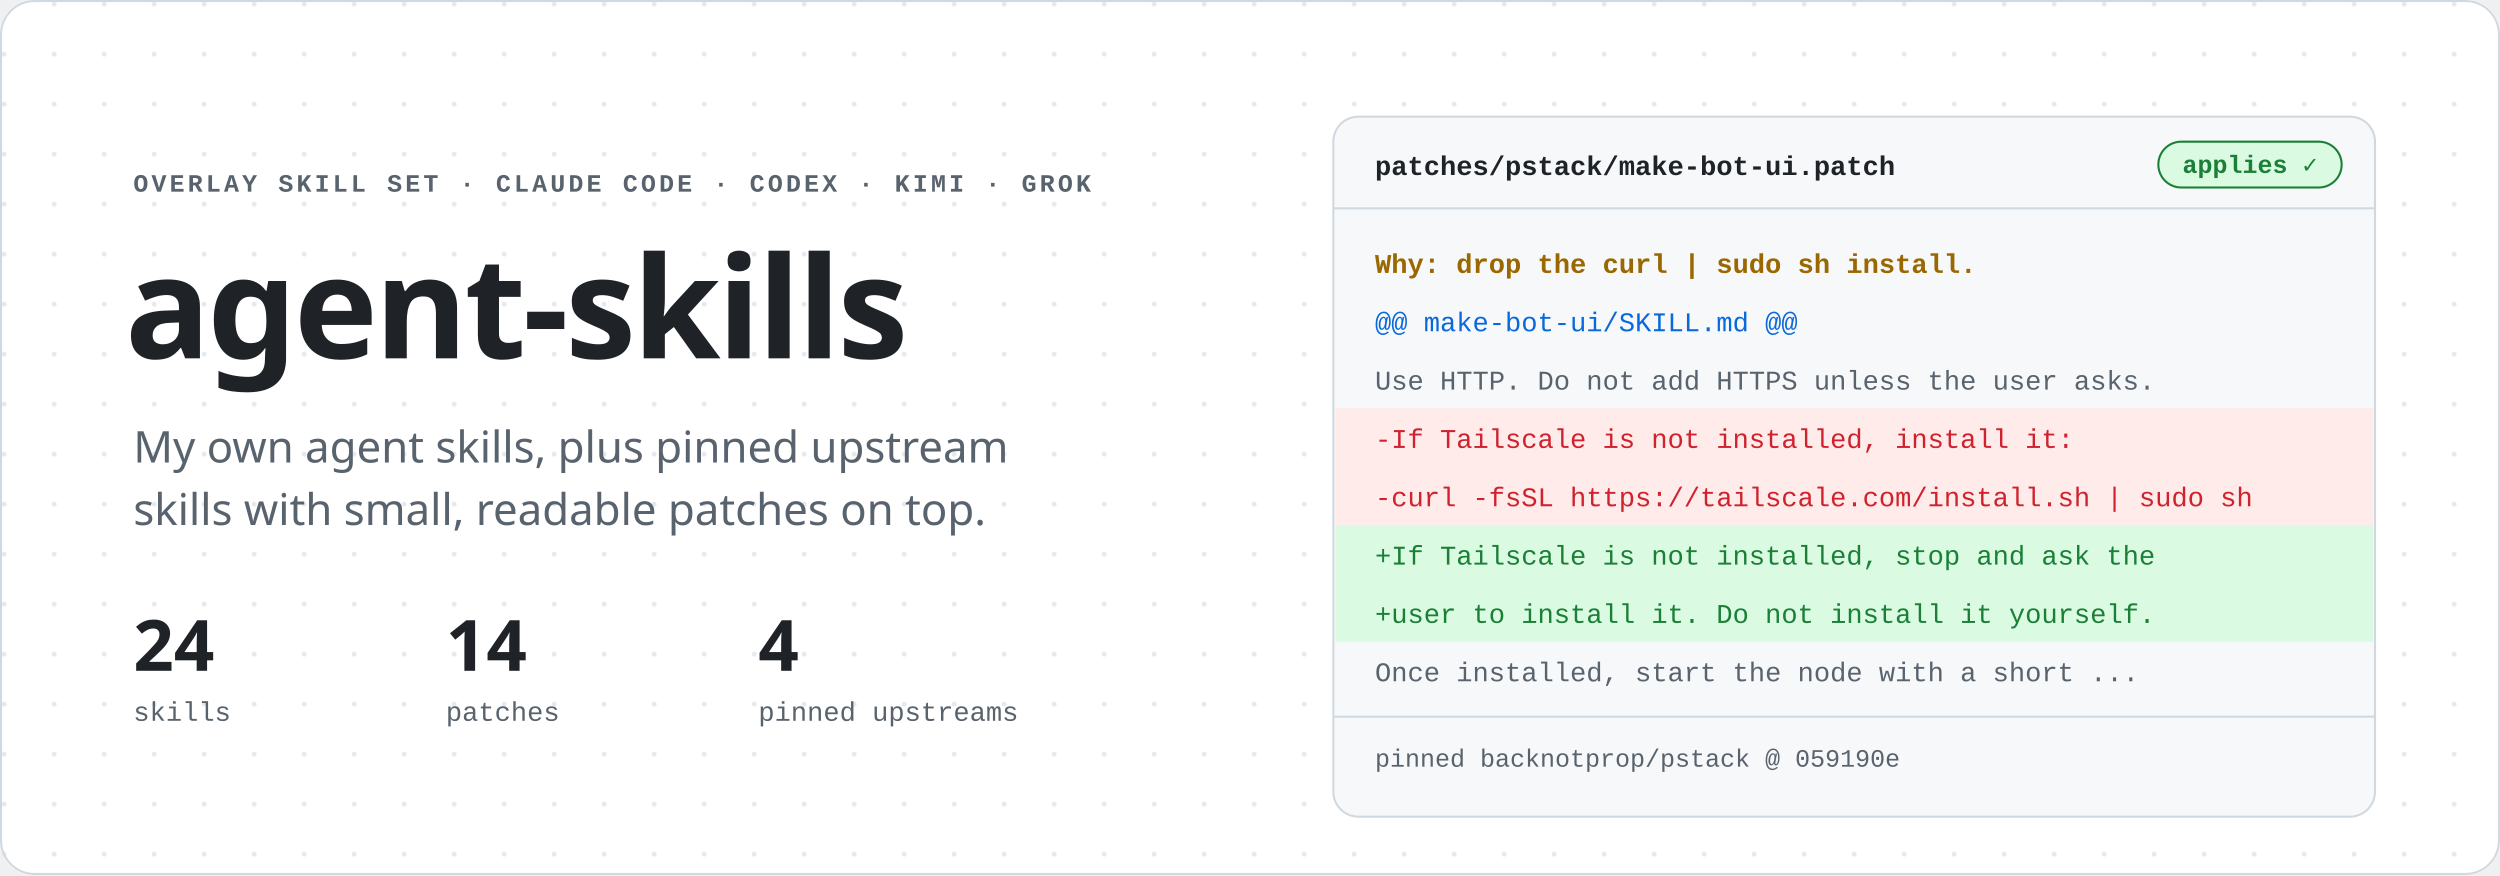
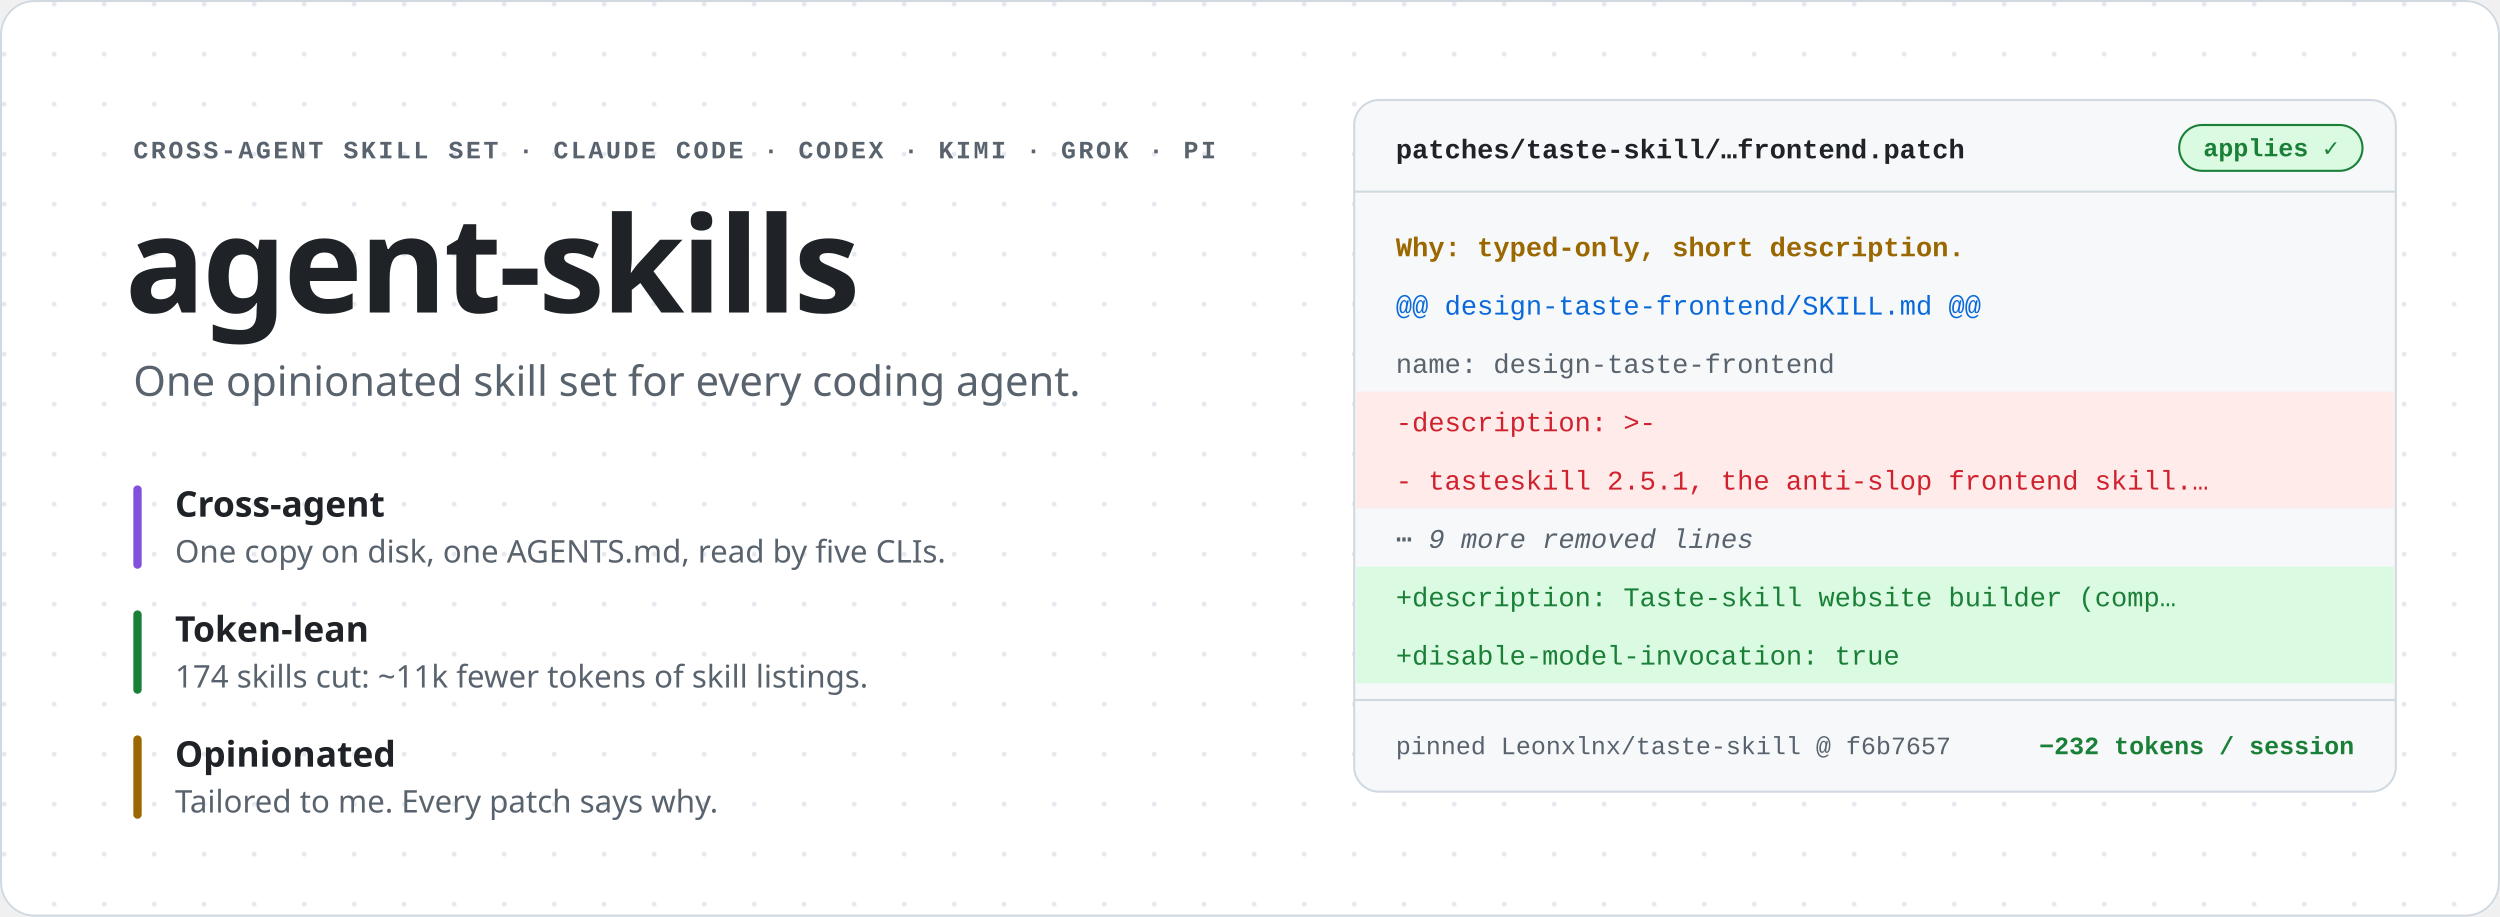
- <svg xmlns="http://www.w3.org/2000/svg" width="1200" height="420" viewBox="0 0 1200 420" role="img" aria-labelledby="t">
+ <svg xmlns="http://www.w3.org/2000/svg" width="1200" height="440" viewBox="0 0 1200 440" role="img" aria-labelledby="t">
  <style>
  .sans { font-family: -apple-system, BlinkMacSystemFont, 'Segoe UI', 'Noto Sans', Helvetica, Arial, sans-serif; }
  .mono { font-family: ui-monospace, SFMono-Regular, 'SF Mono', Menlo, Consolas, 'Liberation Mono', monospace; }
  .flow { stroke-dasharray: 4 6; animation: flow 1.2s linear infinite; }
  @keyframes flow { to { stroke-dashoffset: -20; } }
  
-   @media (prefers-reduced-motion: reduce) { * { animation: none !important; opacity: 1 !important; transform: none !important; } }
+   @media (prefers-reduced-motion: reduce) { * { animation: none !important; transform: none !important; } }
</style>
  <defs>
    <pattern id="dots" width="24" height="24" patternUnits="userSpaceOnUse">
      <circle cx="2" cy="2" r="1.2" fill="#e6eaef" />
    </pattern>
    <marker id="arrow" viewBox="0 0 10 10" refX="8" refY="5" markerWidth="7" markerHeight="7" orient="auto-start-reverse">
      <path d="M0,0 L10,5 L0,10 z" fill="#59636e" />
    </marker>
  </defs>
-   <rect width="1200" height="420" rx="16" fill="#ffffff" />
-   <rect width="1200" height="420" rx="16" fill="url(#dots)" />
-   <rect x="0.5" y="0.5" width="1199" height="419" rx="16" fill="none" stroke="#d1d9e0" />
-   <text x="64" y="92" class="mono" font-size="12" font-weight="600" fill="#59636e" text-anchor="start" letter-spacing="1.5">OVERLAY SKILL SET  ·  CLAUDE CODE  ·  CODEX  ·  KIMI  ·  GROK</text>
-   <text x="60" y="172" class="sans" font-size="68" font-weight="700" fill="#1f2328" text-anchor="start" letter-spacing="-1.5">agent-skills</text>
-   <text x="64" y="222" class="sans" font-size="21" font-weight="400" fill="#59636e" text-anchor="start">My own agent skills, plus pinned upstream</text>
-   <text x="64" y="252" class="sans" font-size="21" font-weight="400" fill="#59636e" text-anchor="start">skills with small, readable patches on top.</text>
-   <text x="64" y="322" class="sans" font-size="34" font-weight="700" fill="#1f2328" text-anchor="start">24</text>
-   <text x="64" y="346" class="mono" font-size="13" font-weight="400" fill="#59636e" text-anchor="start">skills</text>
-   <text x="214" y="322" class="sans" font-size="34" font-weight="700" fill="#1f2328" text-anchor="start">14</text>
-   <text x="214" y="346" class="mono" font-size="13" font-weight="400" fill="#59636e" text-anchor="start">patches</text>
-   <text x="364" y="322" class="sans" font-size="34" font-weight="700" fill="#1f2328" text-anchor="start">4</text>
-   <text x="364" y="346" class="mono" font-size="13" font-weight="400" fill="#59636e" text-anchor="start">pinned upstreams</text>
-   <g>
-     <rect x="640" y="56" width="500" height="336" rx="12" fill="#f6f8fa" stroke="#d1d9e0" />
-     <line x1="640" y1="100" x2="1140" y2="100" stroke="#d1d9e0" />
-     <text x="660" y="84" class="mono" font-size="13" font-weight="600" fill="#1f2328" text-anchor="start">patches/pstack/make-bot-ui.patch</text>
-     <g>
-       <rect x="1036" y="68" width="88" height="22" rx="11" fill="#dafbe1" stroke="#1a7f37" />
-       <text x="1080" y="83" class="mono" font-size="12" font-weight="600" fill="#1a7f37" text-anchor="middle">applies ✓</text>
-     </g>
-     <text x="660" y="131" class="mono" font-size="13" font-weight="600" fill="#9a6700" text-anchor="start">Why: drop the curl | sudo sh install.</text>
-     <text x="660" y="159" class="mono" font-size="13" font-weight="400" fill="#0969da" text-anchor="start">@@ make-bot-ui/SKILL.md @@</text>
-     <text x="660" y="187" class="mono" font-size="13" font-weight="400" fill="#59636e" text-anchor="start"> Use HTTP. Do not add HTTPS unless the user asks.</text>
-     <rect x="641" y="196" width="498" height="28" fill="#ffebe9" />
-     <text x="660" y="215" class="mono" font-size="13" font-weight="400" fill="#cf222e" text-anchor="start">-If Tailscale is not installed, install it:</text>
-     <rect x="641" y="224" width="498" height="28" fill="#ffebe9" />
-     <text x="660" y="243" class="mono" font-size="13" font-weight="400" fill="#cf222e" text-anchor="start">-curl -fsSL https://tailscale.com/install.sh | sudo sh</text>
-     <rect x="641" y="252" width="498" height="28" fill="#dafbe1" />
-     <text x="660" y="271" class="mono" font-size="13" font-weight="400" fill="#1a7f37" text-anchor="start">+If Tailscale is not installed, stop and ask the</text>
-     <rect x="641" y="280" width="498" height="28" fill="#dafbe1" />
-     <text x="660" y="299" class="mono" font-size="13" font-weight="400" fill="#1a7f37" text-anchor="start">+user to install it. Do not install it yourself.</text>
-     <text x="660" y="327" class="mono" font-size="13" font-weight="400" fill="#59636e" text-anchor="start"> Once installed, start the node with a short ...</text>
-     <line x1="640" y1="344" x2="1140" y2="344" stroke="#d1d9e0" />
-     <text x="660" y="368" class="mono" font-size="12" font-weight="400" fill="#59636e" text-anchor="start">pinned  backnotprop/pstack @ 059190e</text>
-   </g>
+   <rect width="1200" height="440" rx="16" fill="#ffffff" />
+   <rect width="1200" height="440" rx="16" fill="url(#dots)" />
+   <rect x="0.5" y="0.5" width="1199" height="439" rx="16" fill="none" stroke="#d1d9e0" />
+   <text x="64" y="76" class="mono" font-size="12" font-weight="600" fill="#59636e" text-anchor="start" letter-spacing="1.2">CROSS-AGENT SKILL SET  ·  CLAUDE CODE · CODEX · KIMI · GROK · PI</text>
+   <text x="60" y="150" class="sans" font-size="64" font-weight="700" fill="#1f2328" text-anchor="start" letter-spacing="-1.5">agent-skills</text>
+   <text x="64" y="190" class="sans" font-size="20" font-weight="400" fill="#59636e" text-anchor="start">One opinionated skill set for every coding agent.</text>
+   <rect x="64" y="233" width="4" height="40" rx="2" fill="#8250df" />
+   <text x="84" y="248" class="sans" font-size="17" font-weight="700" fill="#1f2328" text-anchor="start">Cross-agent</text>
+   <text x="84" y="270" class="sans" font-size="15" font-weight="400" fill="#59636e" text-anchor="start">One copy on disk, one AGENTS.md, read by five CLIs.</text>
+   <rect x="64" y="293" width="4" height="40" rx="2" fill="#1a7f37" />
+   <text x="84" y="308" class="sans" font-size="17" font-weight="700" fill="#1f2328" text-anchor="start">Token-lean</text>
+   <text x="84" y="330" class="sans" font-size="15" font-weight="400" fill="#59636e" text-anchor="start">174 skills cut: ~11k fewer tokens of skill listings.</text>
+   <rect x="64" y="353" width="4" height="40" rx="2" fill="#9a6700" />
+   <text x="84" y="368" class="sans" font-size="17" font-weight="700" fill="#1f2328" text-anchor="start">Opinionated</text>
+   <text x="84" y="390" class="sans" font-size="15" font-weight="400" fill="#59636e" text-anchor="start">Tailored to me. Every patch says why.</text>
+   <rect x="650" y="48" width="500" height="332" rx="12" fill="#f6f8fa" stroke="#d1d9e0" />
+   <line x1="650" y1="92" x2="1150" y2="92" stroke="#d1d9e0" />
+   <text x="670" y="76" class="mono" font-size="13" font-weight="600" fill="#1f2328" text-anchor="start">patches/taste-skill/…frontend.patch</text>
+   <rect x="1046" y="60" width="88" height="22" rx="11" fill="#dafbe1" stroke="#1a7f37" />
+   <text x="1090" y="75" class="mono" font-size="12" font-weight="600" fill="#1a7f37" text-anchor="middle">applies ✓</text>
+   <text x="670" y="123" class="mono" font-size="13" font-weight="600" fill="#9a6700" text-anchor="start">Why: typed-only, short description.</text>
+   <text x="670" y="151" class="mono" font-size="13" font-weight="400" fill="#0969da" text-anchor="start">@@ design-taste-frontend/SKILL.md @@</text>
+   <text x="670" y="179" class="mono" font-size="13" font-weight="400" fill="#59636e" text-anchor="start"> name: design-taste-frontend</text>
+   <rect x="651" y="188" width="498" height="28" fill="#ffebe9" />
+   <text x="670" y="207" class="mono" font-size="13" font-weight="400" fill="#cf222e" text-anchor="start">-description: &gt;-</text>
+   <rect x="651" y="216" width="498" height="28" fill="#ffebe9" />
+   <text x="670" y="235" class="mono" font-size="13" font-weight="400" fill="#cf222e" text-anchor="start">-  tasteskill 2.5.1, the anti-slop frontend skill.…</text>
+   <text x="670" y="263" class="mono" font-size="13" font-weight="400" fill="#59636e" text-anchor="start" font-style="italic">   ⋯ 9 more removed lines</text>
+   <rect x="651" y="272" width="498" height="28" fill="#dafbe1" />
+   <text x="670" y="291" class="mono" font-size="13" font-weight="400" fill="#1a7f37" text-anchor="start">+description: Taste-skill website builder (comp…</text>
+   <rect x="651" y="300" width="498" height="28" fill="#dafbe1" />
+   <text x="670" y="319" class="mono" font-size="13" font-weight="400" fill="#1a7f37" text-anchor="start">+disable-model-invocation: true</text>
+   <line x1="650" y1="336" x2="1150" y2="336" stroke="#d1d9e0" />
+   <text x="670" y="362" class="mono" font-size="12" font-weight="400" fill="#59636e" text-anchor="start">pinned  Leonxlnx/taste-skill @ f6b7657</text>
+   <text x="1130" y="362" class="mono" font-size="12" font-weight="600" fill="#1a7f37" text-anchor="end">−232 tokens / session</text>
</svg>
